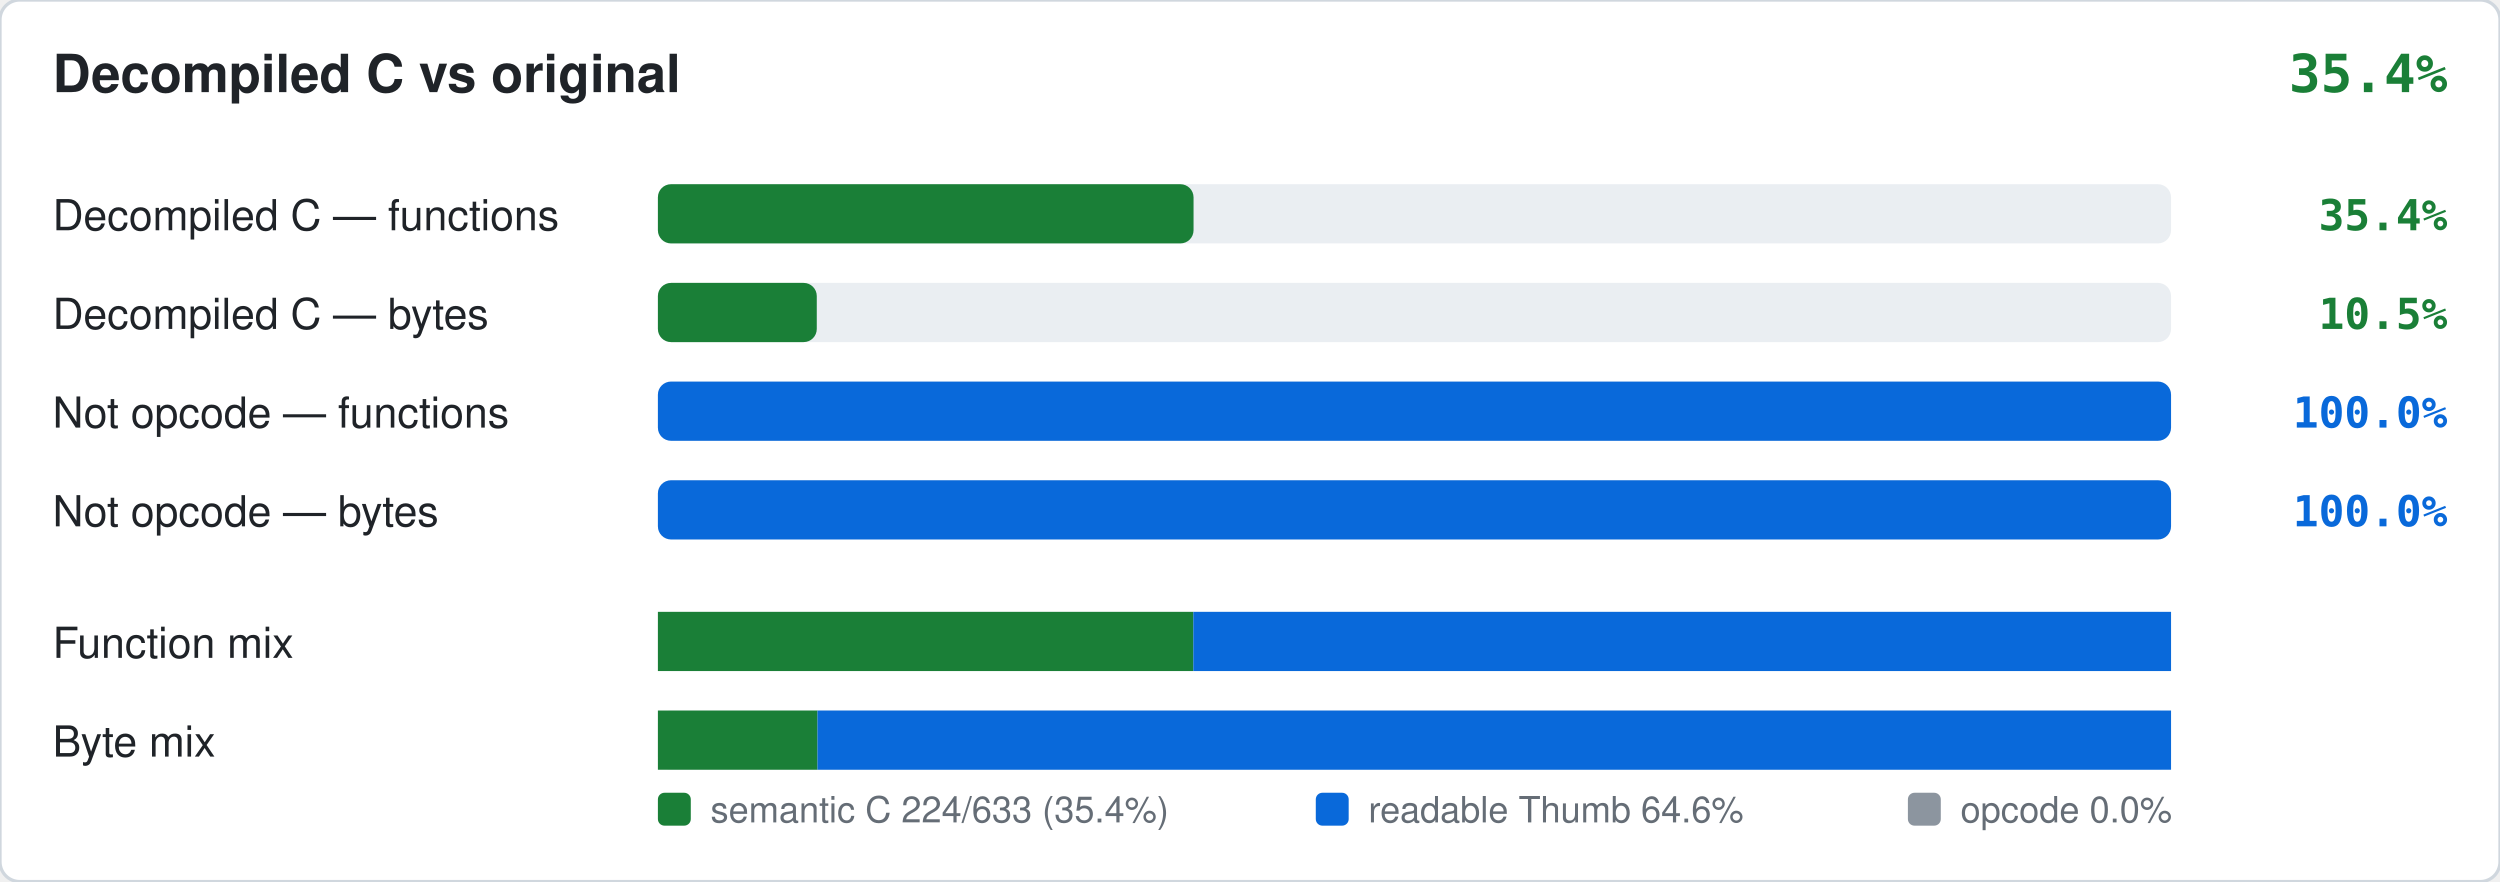
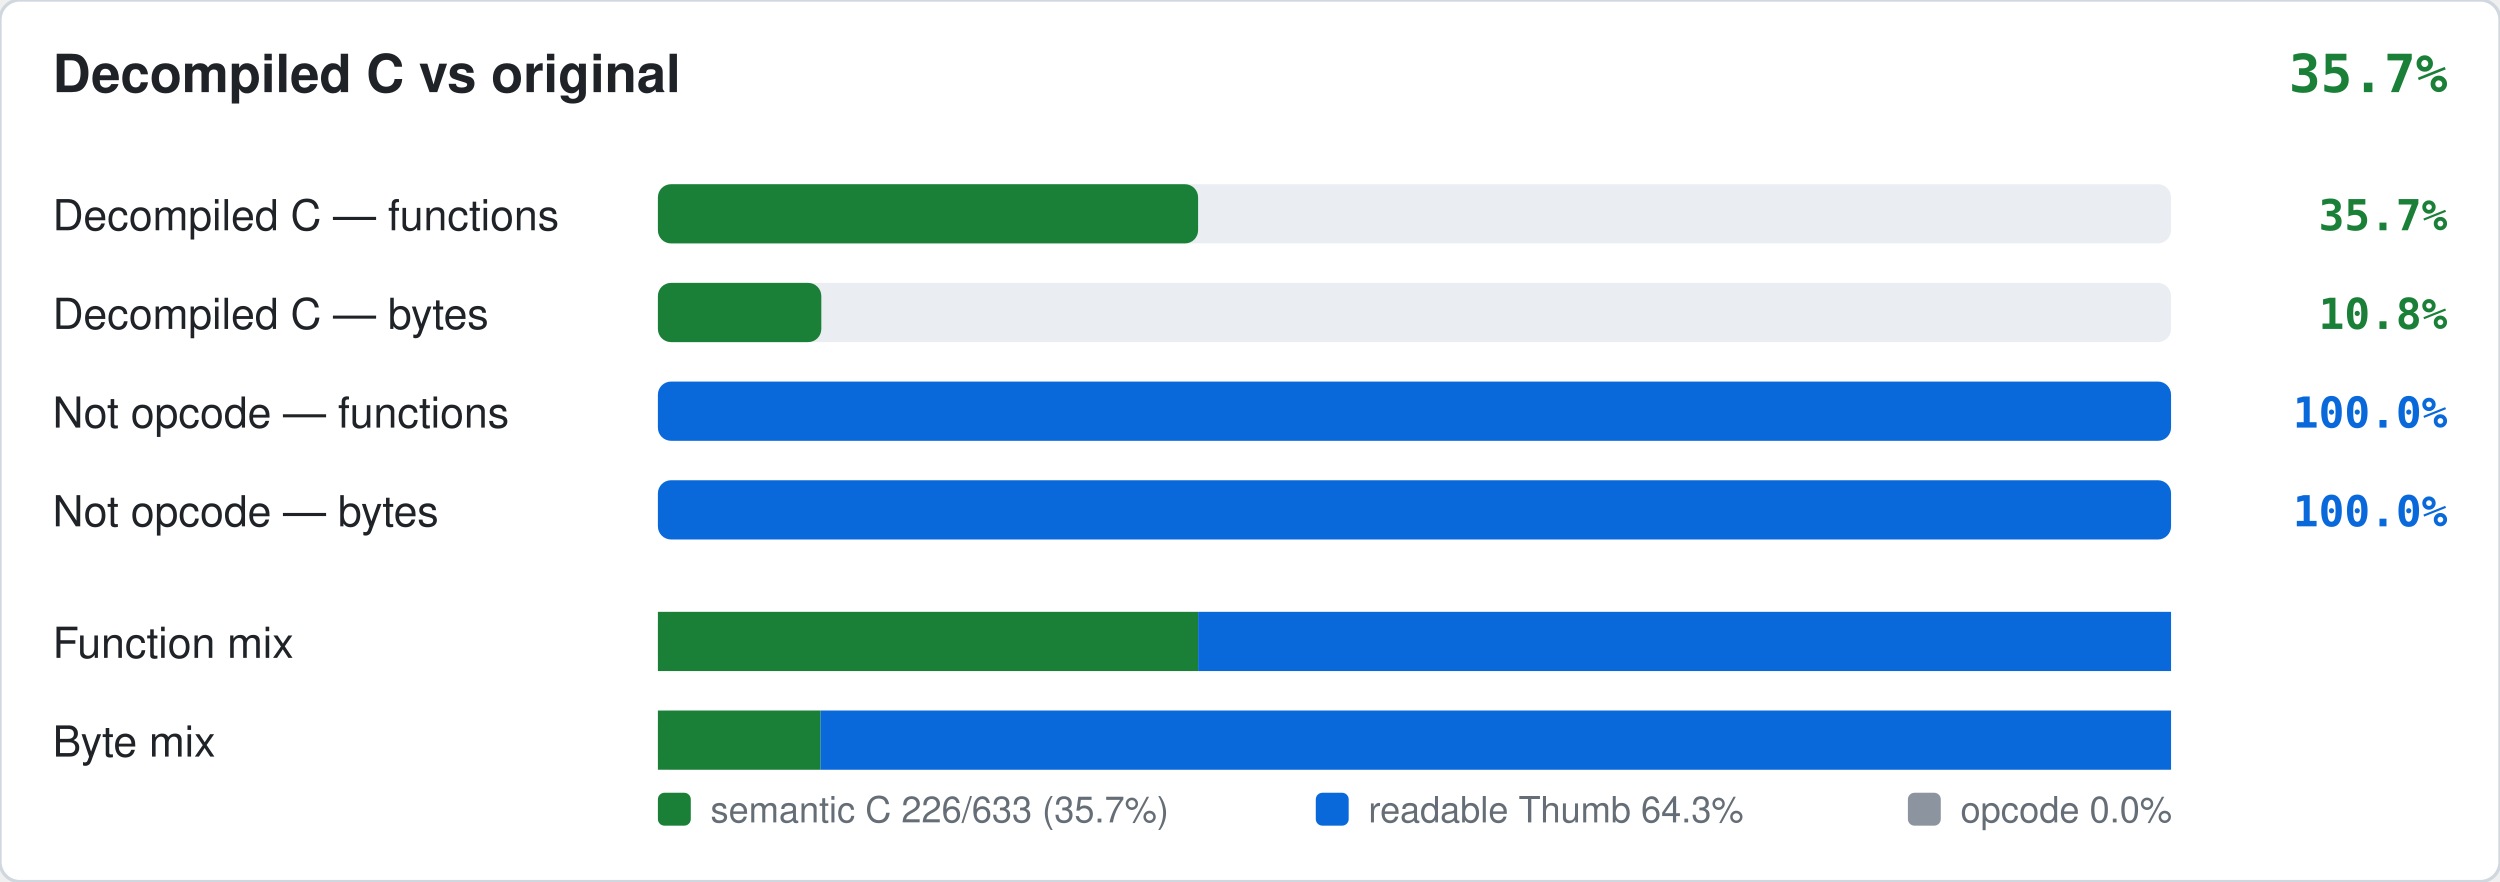
- <svg xmlns="http://www.w3.org/2000/svg" width="760" height="268" viewBox="0 0 760 268" role="img" aria-label="Decompiled C 35.4% functions, 10.5% bytes (224/633, 9,522/90,272)">
+ <svg xmlns="http://www.w3.org/2000/svg" width="760" height="268" viewBox="0 0 760 268" role="img" aria-label="Decompiled C 35.7% functions, 10.8% bytes (226/633, 9,706/90,272)">
  <rect width="760" height="268" rx="6" fill="#ffffff" stroke="#d0d7de" />
  <text x="16" y="28" font-family="-apple-system,BlinkMacSystemFont,Segoe UI,Helvetica,Arial,sans-serif" font-size="16" font-weight="600" fill="#1f2328">Decompiled C vs original</text>
-   <text x="744" y="28" text-anchor="end" font-family="ui-monospace,SFMono-Regular,Menlo,Consolas,monospace" font-size="16" font-weight="700" fill="#1a7f37">35.4%</text>
+   <text x="744" y="28" text-anchor="end" font-family="ui-monospace,SFMono-Regular,Menlo,Consolas,monospace" font-size="16" font-weight="700" fill="#1a7f37">35.7%</text>
  <text x="16" y="70" font-family="-apple-system,BlinkMacSystemFont,Segoe UI,Helvetica,Arial,sans-serif" font-size="13" fill="#1f2328">Decompiled C — functions</text>
  <rect x="200.00" y="56.00" width="460.00" height="18.00" rx="4" fill="#eaeef2" />
-   <rect x="200.00" y="56.00" width="162.84" height="18.00" rx="4" fill="#1a7f37" />
-   <text x="744" y="70" text-anchor="end" font-family="ui-monospace,SFMono-Regular,Menlo,Consolas,monospace" font-size="13" font-weight="700" fill="#1a7f37">35.4%</text>
+   <rect x="200.00" y="56.00" width="164.22" height="18.00" rx="4" fill="#1a7f37" />
+   <text x="744" y="70" text-anchor="end" font-family="ui-monospace,SFMono-Regular,Menlo,Consolas,monospace" font-size="13" font-weight="700" fill="#1a7f37">35.7%</text>
  <text x="16" y="100" font-family="-apple-system,BlinkMacSystemFont,Segoe UI,Helvetica,Arial,sans-serif" font-size="13" fill="#1f2328">Decompiled C — bytes</text>
  <rect x="200.00" y="86.00" width="460.00" height="18.00" rx="4" fill="#eaeef2" />
-   <rect x="200.00" y="86.00" width="48.30" height="18.00" rx="4" fill="#1a7f37" />
-   <text x="744" y="100" text-anchor="end" font-family="ui-monospace,SFMono-Regular,Menlo,Consolas,monospace" font-size="13" font-weight="700" fill="#1a7f37">10.5%</text>
+   <rect x="200.00" y="86.00" width="49.68" height="18.00" rx="4" fill="#1a7f37" />
+   <text x="744" y="100" text-anchor="end" font-family="ui-monospace,SFMono-Regular,Menlo,Consolas,monospace" font-size="13" font-weight="700" fill="#1a7f37">10.8%</text>
  <text x="16" y="130" font-family="-apple-system,BlinkMacSystemFont,Segoe UI,Helvetica,Arial,sans-serif" font-size="13" fill="#1f2328">Not opcode — functions</text>
  <rect x="200.00" y="116.00" width="460.00" height="18.00" rx="4" fill="#eaeef2" />
  <rect x="200.00" y="116.00" width="460.00" height="18.00" rx="4" fill="#0969da" />
  <text x="744" y="130" text-anchor="end" font-family="ui-monospace,SFMono-Regular,Menlo,Consolas,monospace" font-size="13" font-weight="700" fill="#0969da">100.0%</text>
  <text x="16" y="160" font-family="-apple-system,BlinkMacSystemFont,Segoe UI,Helvetica,Arial,sans-serif" font-size="13" fill="#1f2328">Not opcode — bytes</text>
  <rect x="200.00" y="146.00" width="460.00" height="18.00" rx="4" fill="#eaeef2" />
  <rect x="200.00" y="146.00" width="460.00" height="18.00" rx="4" fill="#0969da" />
  <text x="744" y="160" text-anchor="end" font-family="ui-monospace,SFMono-Regular,Menlo,Consolas,monospace" font-size="13" font-weight="700" fill="#0969da">100.0%</text>
  <text x="16" y="200" font-family="-apple-system,BlinkMacSystemFont,Segoe UI,Helvetica,Arial,sans-serif" font-size="13" fill="#1f2328">Function mix</text>
  <rect x="200.00" y="186.00" width="460.00" height="18.00" rx="4" fill="#eaeef2" />
-   <rect x="200.00" y="186.00" width="162.78" height="18.00" fill="#1a7f37" />
-   <rect x="362.78" y="186.00" width="297.22" height="18.00" fill="#0969da" />
+   <rect x="200.00" y="186.00" width="164.23" height="18.00" fill="#1a7f37" />
+   <rect x="364.23" y="186.00" width="295.77" height="18.00" fill="#0969da" />
  <text x="16" y="230" font-family="-apple-system,BlinkMacSystemFont,Segoe UI,Helvetica,Arial,sans-serif" font-size="13" fill="#1f2328">Byte mix</text>
  <rect x="200.00" y="216.00" width="460.00" height="18.00" rx="4" fill="#eaeef2" />
-   <rect x="200.00" y="216.00" width="48.52" height="18.00" fill="#1a7f37" />
-   <rect x="248.52" y="216.00" width="411.48" height="18.00" fill="#0969da" />
+   <rect x="200.00" y="216.00" width="49.46" height="18.00" fill="#1a7f37" />
+   <rect x="249.46" y="216.00" width="410.54" height="18.00" fill="#0969da" />
  <rect x="200" y="241" width="10" height="10" rx="2" fill="#1a7f37" />
-   <text x="216" y="250" font-family="-apple-system,BlinkMacSystemFont,Segoe UI,Helvetica,Arial,sans-serif" font-size="11" fill="#656d76">semantic C 224/633 (35.4%)</text>
+   <text x="216" y="250" font-family="-apple-system,BlinkMacSystemFont,Segoe UI,Helvetica,Arial,sans-serif" font-size="11" fill="#656d76">semantic C 226/633 (35.7%)</text>
  <rect x="400" y="241" width="10" height="10" rx="2" fill="#0969da" />
-   <text x="416" y="250" font-family="-apple-system,BlinkMacSystemFont,Segoe UI,Helvetica,Arial,sans-serif" font-size="11" fill="#656d76">readable Thumb 64.6%</text>
+   <text x="416" y="250" font-family="-apple-system,BlinkMacSystemFont,Segoe UI,Helvetica,Arial,sans-serif" font-size="11" fill="#656d76">readable Thumb 64.3%</text>
  <rect x="580" y="241" width="10" height="10" rx="2" fill="#8c959f" />
  <text x="596" y="250" font-family="-apple-system,BlinkMacSystemFont,Segoe UI,Helvetica,Arial,sans-serif" font-size="11" fill="#656d76">opcode 0.0%</text>
</svg>
